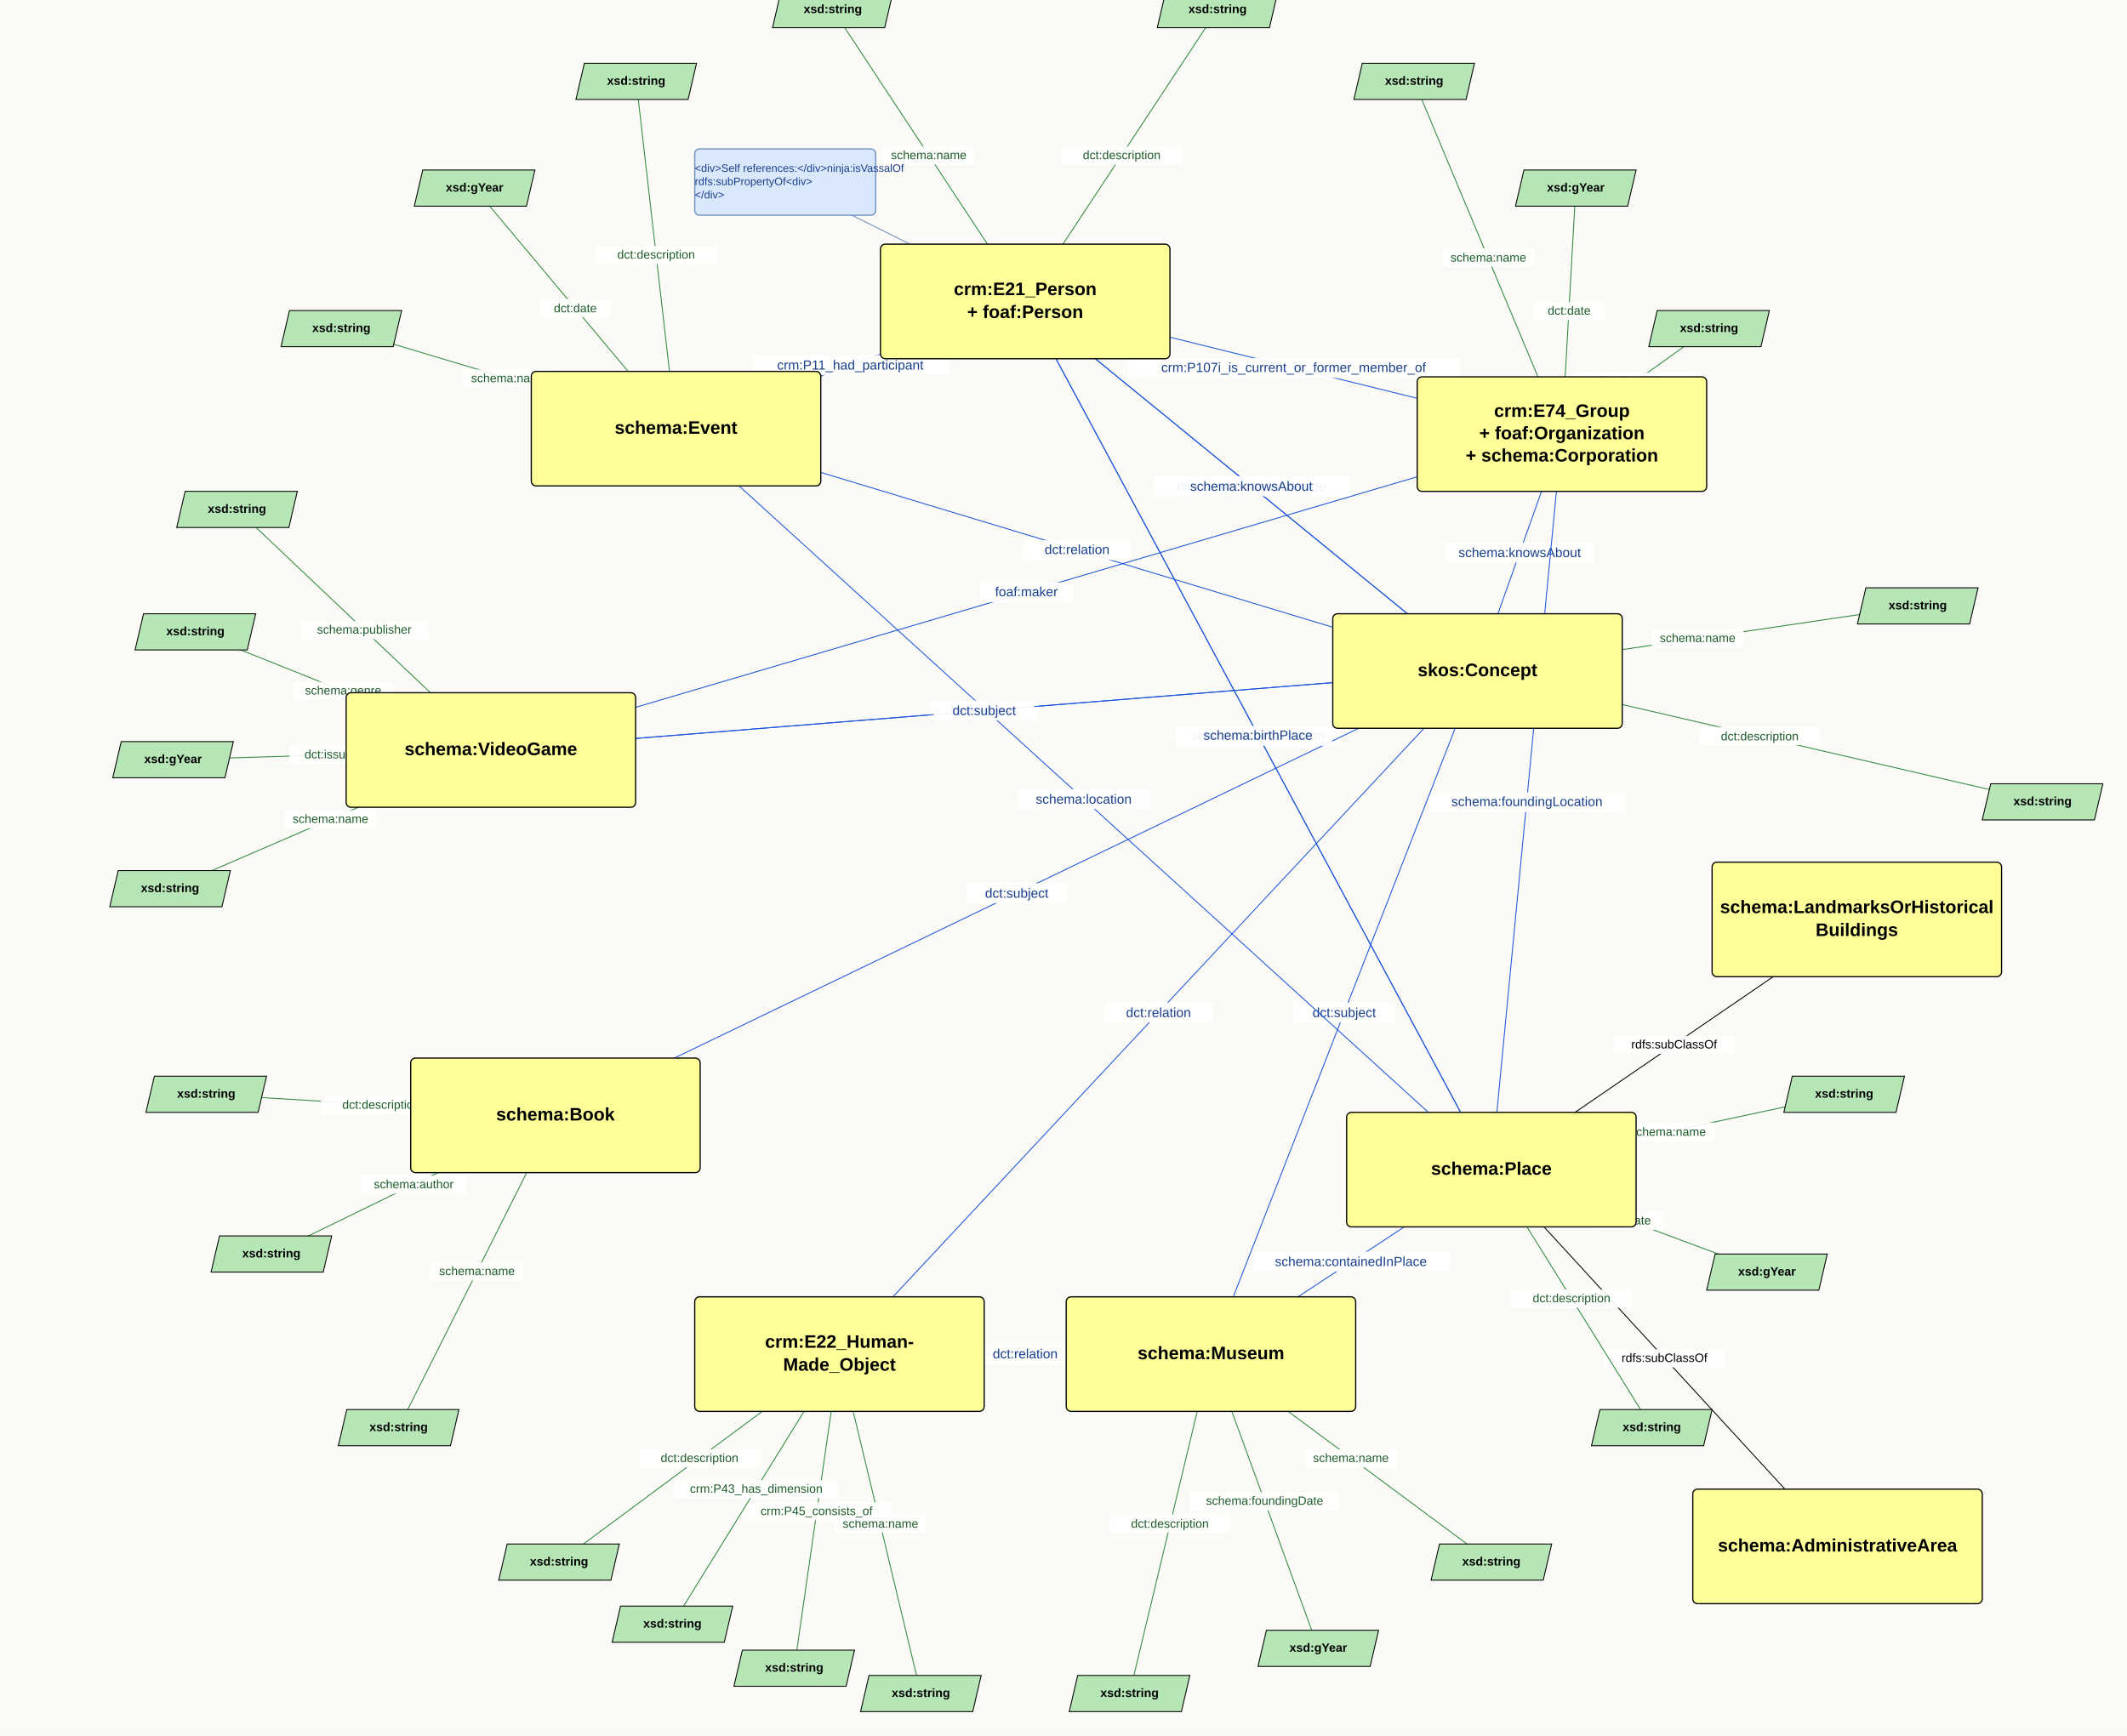
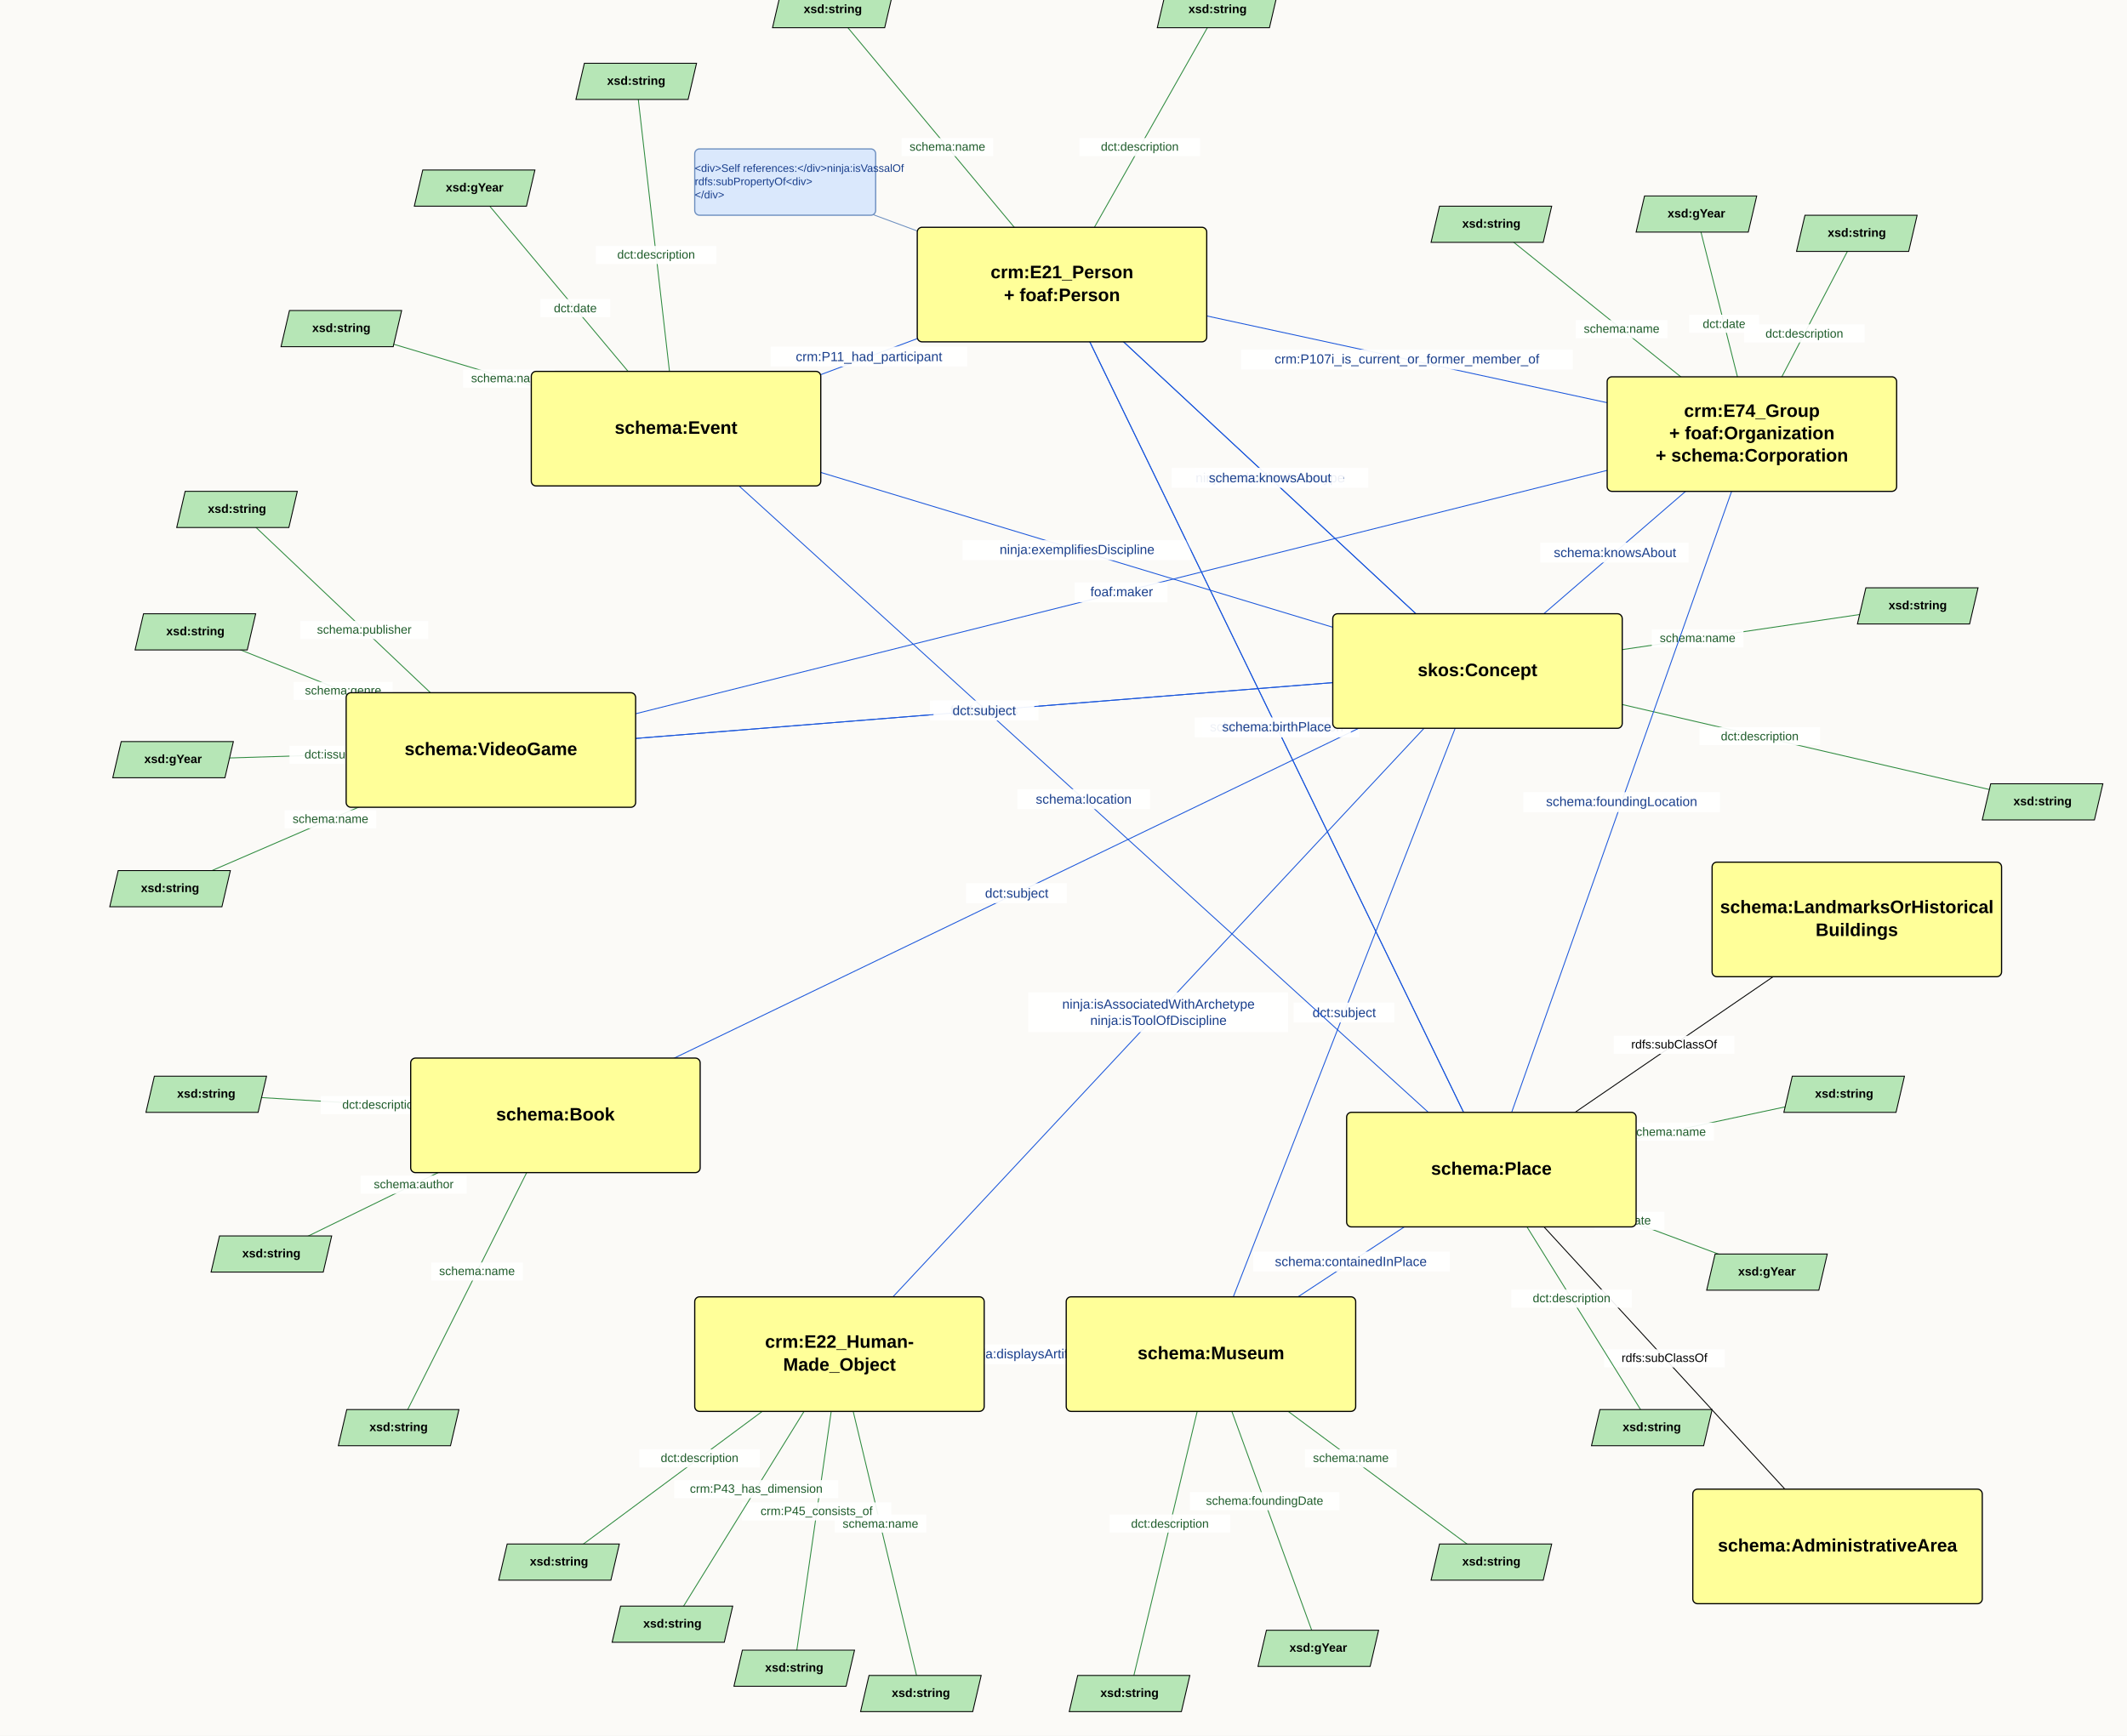
<svg xmlns="http://www.w3.org/2000/svg" viewBox="0 0 3527 2879" font-family="Segoe UI, Helvetica Neue, Arial, sans-serif" role="img" aria-label="Conceptual model: classes and properties in the Ninja RDF graph">
  <rect width="3527" height="2879" fill="#fbfaf7" />
  <defs>
    <marker id="arrow-block" viewBox="0 0 10 10" refX="9" refY="5" markerWidth="7" markerHeight="7" orient="auto-start-reverse">
      <path d="M0,0 L10,5 L0,10 z" fill="#444444" />
    </marker>
    <marker id="arrow-open" viewBox="0 0 10 10" refX="9" refY="5" markerWidth="7" markerHeight="7" orient="auto-start-reverse">
      <path d="M1,1 L9,5 L1,9" fill="none" stroke="#82b366" stroke-width="1.6" />
    </marker>
  </defs>
  <line x1="3047" y1="2565" x2="2473" y2="1940" stroke="#000000" stroke-width="1.5" marker-end="url(#arrow-block)" />
  <rect x="2660" y="2238" width="200" height="30" fill="#ffffff" fill-opacity="0.92" />
  <text x="2760" y="2259" text-anchor="middle" font-size="20" fill="#000000" font-family="Segoe UI, Helvetica Neue, Arial, sans-serif">rdfs:subClassOf</text>
  <line x1="3079" y1="1525" x2="2473" y2="1940" stroke="#000000" stroke-width="1.5" marker-end="url(#arrow-block)" />
  <rect x="2676" y="1718" width="200" height="30" fill="#ffffff" fill-opacity="0.92" />
  <text x="2776" y="1739" text-anchor="middle" font-size="20" fill="#000000" font-family="Segoe UI, Helvetica Neue, Arial, sans-serif">rdfs:subClassOf</text>
-   <line x1="1700" y1="500" x2="1381" y2="16" stroke="#2d8a3e" stroke-width="1.5" marker-end="url(#arrow-open)" />
-   <rect x="1464" y="243" width="152" height="30" fill="#ffffff" fill-opacity="0.92" />
-   <text x="1540" y="264" text-anchor="middle" font-size="20" fill="#1f5c2b" font-family="Segoe UI, Helvetica Neue, Arial, sans-serif">schema:name</text>
-   <line x1="1700" y1="500" x2="2019" y2="16" stroke="#2d8a3e" stroke-width="1.5" marker-end="url(#arrow-open)" />
-   <rect x="1760" y="243" width="200" height="30" fill="#ffffff" fill-opacity="0.92" />
-   <text x="1860" y="264" text-anchor="middle" font-size="20" fill="#1f5c2b" font-family="Segoe UI, Helvetica Neue, Arial, sans-serif">dct:description</text>
-   <line x1="2590" y1="720" x2="2345" y2="135" stroke="#2d8a3e" stroke-width="1.5" marker-end="url(#arrow-open)" />
-   <rect x="2392" y="412" width="152" height="30" fill="#ffffff" fill-opacity="0.92" />
-   <text x="2468" y="434" text-anchor="middle" font-size="20" fill="#1f5c2b" font-family="Segoe UI, Helvetica Neue, Arial, sans-serif">schema:name</text>
-   <line x1="2590" y1="720" x2="2613" y2="312" stroke="#2d8a3e" stroke-width="1.5" marker-end="url(#arrow-open)" />
-   <rect x="2544" y="501" width="116" height="30" fill="#ffffff" fill-opacity="0.92" />
-   <text x="2602" y="522" text-anchor="middle" font-size="20" fill="#1f5c2b" font-family="Segoe UI, Helvetica Neue, Arial, sans-serif">dct:date</text>
-   <line x1="2590" y1="720" x2="2834" y2="545" stroke="#2d8a3e" stroke-width="1.5" marker-end="url(#arrow-open)" />
-   <rect x="2612" y="618" width="200" height="30" fill="#ffffff" fill-opacity="0.92" />
-   <text x="2712" y="639" text-anchor="middle" font-size="20" fill="#1f5c2b" font-family="Segoe UI, Helvetica Neue, Arial, sans-serif">dct:description</text>
+   <line x1="1761" y1="472" x2="1381" y2="16" stroke="#2d8a3e" stroke-width="1.5" marker-end="url(#arrow-open)" />
+   <rect x="1495" y="229" width="152" height="30" fill="#ffffff" fill-opacity="0.92" />
+   <text x="1571" y="250" text-anchor="middle" font-size="20" fill="#1f5c2b" font-family="Segoe UI, Helvetica Neue, Arial, sans-serif">schema:name</text>
+   <line x1="1761" y1="472" x2="2019" y2="16" stroke="#2d8a3e" stroke-width="1.5" marker-end="url(#arrow-open)" />
+   <rect x="1790" y="229" width="200" height="30" fill="#ffffff" fill-opacity="0.92" />
+   <text x="1890" y="250" text-anchor="middle" font-size="20" fill="#1f5c2b" font-family="Segoe UI, Helvetica Neue, Arial, sans-serif">dct:description</text>
+   <line x1="2905" y1="720" x2="2473" y2="372" stroke="#2d8a3e" stroke-width="1.5" marker-end="url(#arrow-open)" />
+   <rect x="2613" y="531" width="152" height="30" fill="#ffffff" fill-opacity="0.92" />
+   <text x="2689" y="552" text-anchor="middle" font-size="20" fill="#1f5c2b" font-family="Segoe UI, Helvetica Neue, Arial, sans-serif">schema:name</text>
+   <line x1="2905" y1="720" x2="2813" y2="355" stroke="#2d8a3e" stroke-width="1.5" marker-end="url(#arrow-open)" />
+   <rect x="2801" y="522" width="116" height="30" fill="#ffffff" fill-opacity="0.92" />
+   <text x="2859" y="544" text-anchor="middle" font-size="20" fill="#1f5c2b" font-family="Segoe UI, Helvetica Neue, Arial, sans-serif">dct:date</text>
+   <line x1="2905" y1="720" x2="3079" y2="387" stroke="#2d8a3e" stroke-width="1.5" marker-end="url(#arrow-open)" />
+   <rect x="2892" y="538" width="200" height="30" fill="#ffffff" fill-opacity="0.92" />
+   <text x="2992" y="560" text-anchor="middle" font-size="20" fill="#1f5c2b" font-family="Segoe UI, Helvetica Neue, Arial, sans-serif">dct:description</text>
  <line x1="2450" y1="1113" x2="3180" y2="1005" stroke="#2d8a3e" stroke-width="1.5" marker-end="url(#arrow-open)" />
  <rect x="2739" y="1044" width="152" height="30" fill="#ffffff" fill-opacity="0.92" />
  <text x="2815" y="1065" text-anchor="middle" font-size="20" fill="#1f5c2b" font-family="Segoe UI, Helvetica Neue, Arial, sans-serif">schema:name</text>
  <line x1="2450" y1="1113" x2="3387" y2="1330" stroke="#2d8a3e" stroke-width="1.5" marker-end="url(#arrow-open)" />
  <rect x="2818" y="1206" width="200" height="30" fill="#ffffff" fill-opacity="0.92" />
  <text x="2918" y="1228" text-anchor="middle" font-size="20" fill="#1f5c2b" font-family="Segoe UI, Helvetica Neue, Arial, sans-serif">dct:description</text>
  <line x1="2473" y1="1940" x2="3058" y2="1815" stroke="#2d8a3e" stroke-width="1.5" marker-end="url(#arrow-open)" />
  <rect x="2690" y="1862" width="152" height="30" fill="#ffffff" fill-opacity="0.92" />
  <text x="2766" y="1884" text-anchor="middle" font-size="20" fill="#1f5c2b" font-family="Segoe UI, Helvetica Neue, Arial, sans-serif">schema:name</text>
  <line x1="2473" y1="1940" x2="2930" y2="2110" stroke="#2d8a3e" stroke-width="1.5" marker-end="url(#arrow-open)" />
  <rect x="2644" y="2010" width="116" height="30" fill="#ffffff" fill-opacity="0.92" />
  <text x="2702" y="2031" text-anchor="middle" font-size="20" fill="#1f5c2b" font-family="Segoe UI, Helvetica Neue, Arial, sans-serif">dct:date</text>
  <line x1="2473" y1="1940" x2="2739" y2="2368" stroke="#2d8a3e" stroke-width="1.5" marker-end="url(#arrow-open)" />
  <rect x="2506" y="2139" width="200" height="30" fill="#ffffff" fill-opacity="0.92" />
  <text x="2606" y="2160" text-anchor="middle" font-size="20" fill="#1f5c2b" font-family="Segoe UI, Helvetica Neue, Arial, sans-serif">dct:description</text>
  <line x1="2008" y1="2246" x2="2473" y2="2591" stroke="#2d8a3e" stroke-width="1.5" marker-end="url(#arrow-open)" />
  <rect x="2164" y="2404" width="152" height="30" fill="#ffffff" fill-opacity="0.92" />
  <text x="2240" y="2425" text-anchor="middle" font-size="20" fill="#1f5c2b" font-family="Segoe UI, Helvetica Neue, Arial, sans-serif">schema:name</text>
  <line x1="2008" y1="2246" x2="2186" y2="2734" stroke="#2d8a3e" stroke-width="1.5" marker-end="url(#arrow-open)" />
  <rect x="1973" y="2475" width="248" height="30" fill="#ffffff" fill-opacity="0.92" />
  <text x="2097" y="2496" text-anchor="middle" font-size="20" fill="#1f5c2b" font-family="Segoe UI, Helvetica Neue, Arial, sans-serif">schema:foundingDate</text>
  <line x1="2008" y1="2246" x2="1873" y2="2809" stroke="#2d8a3e" stroke-width="1.5" marker-end="url(#arrow-open)" />
  <rect x="1840" y="2512" width="200" height="30" fill="#ffffff" fill-opacity="0.92" />
  <text x="1940" y="2534" text-anchor="middle" font-size="20" fill="#1f5c2b" font-family="Segoe UI, Helvetica Neue, Arial, sans-serif">dct:description</text>
  <line x1="1392" y1="2246" x2="1527" y2="2809" stroke="#2d8a3e" stroke-width="1.5" marker-end="url(#arrow-open)" />
  <rect x="1384" y="2512" width="152" height="30" fill="#ffffff" fill-opacity="0.92" />
  <text x="1460" y="2534" text-anchor="middle" font-size="20" fill="#1f5c2b" font-family="Segoe UI, Helvetica Neue, Arial, sans-serif">schema:name</text>
  <line x1="1392" y1="2246" x2="1317" y2="2767" stroke="#2d8a3e" stroke-width="1.5" marker-end="url(#arrow-open)" />
  <rect x="1230" y="2492" width="248" height="30" fill="#ffffff" fill-opacity="0.92" />
  <text x="1354" y="2513" text-anchor="middle" font-size="20" fill="#1f5c2b" font-family="Segoe UI, Helvetica Neue, Arial, sans-serif">crm:P45_consists_of</text>
  <line x1="1392" y1="2246" x2="1115" y2="2694" stroke="#2d8a3e" stroke-width="1.5" marker-end="url(#arrow-open)" />
  <rect x="1118" y="2455" width="272" height="30" fill="#ffffff" fill-opacity="0.92" />
  <text x="1254" y="2476" text-anchor="middle" font-size="20" fill="#1f5c2b" font-family="Segoe UI, Helvetica Neue, Arial, sans-serif">crm:P43_has_dimension</text>
  <line x1="1392" y1="2246" x2="927" y2="2591" stroke="#2d8a3e" stroke-width="1.5" marker-end="url(#arrow-open)" />
  <rect x="1060" y="2404" width="200" height="30" fill="#ffffff" fill-opacity="0.92" />
  <text x="1160" y="2425" text-anchor="middle" font-size="20" fill="#1f5c2b" font-family="Segoe UI, Helvetica Neue, Arial, sans-serif">dct:description</text>
  <line x1="921" y1="1850" x2="661" y2="2368" stroke="#2d8a3e" stroke-width="1.5" marker-end="url(#arrow-open)" />
  <rect x="715" y="2094" width="152" height="30" fill="#ffffff" fill-opacity="0.92" />
  <text x="791" y="2115" text-anchor="middle" font-size="20" fill="#1f5c2b" font-family="Segoe UI, Helvetica Neue, Arial, sans-serif">schema:name</text>
  <line x1="921" y1="1850" x2="450" y2="2080" stroke="#2d8a3e" stroke-width="1.5" marker-end="url(#arrow-open)" />
  <rect x="598" y="1950" width="176" height="30" fill="#ffffff" fill-opacity="0.92" />
  <text x="686" y="1971" text-anchor="middle" font-size="20" fill="#1f5c2b" font-family="Segoe UI, Helvetica Neue, Arial, sans-serif">schema:author</text>
  <line x1="921" y1="1850" x2="342" y2="1815" stroke="#2d8a3e" stroke-width="1.5" marker-end="url(#arrow-open)" />
  <rect x="532" y="1818" width="200" height="30" fill="#ffffff" fill-opacity="0.92" />
  <text x="632" y="1839" text-anchor="middle" font-size="20" fill="#1f5c2b" font-family="Segoe UI, Helvetica Neue, Arial, sans-serif">dct:description</text>
  <line x1="814" y1="1244" x2="282" y2="1474" stroke="#2d8a3e" stroke-width="1.5" marker-end="url(#arrow-open)" />
  <rect x="472" y="1344" width="152" height="30" fill="#ffffff" fill-opacity="0.92" />
  <text x="548" y="1365" text-anchor="middle" font-size="20" fill="#1f5c2b" font-family="Segoe UI, Helvetica Neue, Arial, sans-serif">schema:name</text>
  <line x1="814" y1="1244" x2="287" y2="1260" stroke="#2d8a3e" stroke-width="1.5" marker-end="url(#arrow-open)" />
  <rect x="480" y="1237" width="140" height="30" fill="#ffffff" fill-opacity="0.92" />
  <text x="550" y="1258" text-anchor="middle" font-size="20" fill="#1f5c2b" font-family="Segoe UI, Helvetica Neue, Arial, sans-serif">dct:issued</text>
  <line x1="814" y1="1244" x2="324" y2="1048" stroke="#2d8a3e" stroke-width="1.5" marker-end="url(#arrow-open)" />
  <rect x="487" y="1131" width="164" height="30" fill="#ffffff" fill-opacity="0.92" />
  <text x="569" y="1152" text-anchor="middle" font-size="20" fill="#1f5c2b" font-family="Segoe UI, Helvetica Neue, Arial, sans-serif">schema:genre</text>
  <line x1="814" y1="1244" x2="393" y2="845" stroke="#2d8a3e" stroke-width="1.5" marker-end="url(#arrow-open)" />
  <rect x="498" y="1030" width="212" height="30" fill="#ffffff" fill-opacity="0.92" />
  <text x="604" y="1051" text-anchor="middle" font-size="20" fill="#1f5c2b" font-family="Segoe UI, Helvetica Neue, Arial, sans-serif">schema:publisher</text>
  <line x1="1121" y1="711" x2="566" y2="545" stroke="#2d8a3e" stroke-width="1.5" marker-end="url(#arrow-open)" />
  <rect x="768" y="613" width="152" height="30" fill="#ffffff" fill-opacity="0.92" />
  <text x="844" y="634" text-anchor="middle" font-size="20" fill="#1f5c2b" font-family="Segoe UI, Helvetica Neue, Arial, sans-serif">schema:name</text>
  <line x1="1121" y1="711" x2="787" y2="312" stroke="#2d8a3e" stroke-width="1.5" marker-end="url(#arrow-open)" />
  <rect x="896" y="496" width="116" height="30" fill="#ffffff" fill-opacity="0.92" />
  <text x="954" y="518" text-anchor="middle" font-size="20" fill="#1f5c2b" font-family="Segoe UI, Helvetica Neue, Arial, sans-serif">dct:date</text>
  <line x1="1121" y1="711" x2="1055" y2="135" stroke="#2d8a3e" stroke-width="1.5" marker-end="url(#arrow-open)" />
  <rect x="988" y="408" width="200" height="30" fill="#ffffff" fill-opacity="0.92" />
  <text x="1088" y="429" text-anchor="middle" font-size="20" fill="#1f5c2b" font-family="Segoe UI, Helvetica Neue, Arial, sans-serif">dct:description</text>
-   <line x1="1700" y1="500" x2="2590" y2="720" stroke="#1a56db" stroke-width="1.5" marker-end="url(#arrow-block)" />
-   <rect x="1870" y="594" width="550" height="33" fill="#ffffff" fill-opacity="0.92" />
-   <text x="2145" y="617" text-anchor="middle" font-size="22" fill="#1a3f8c" font-family="Segoe UI, Helvetica Neue, Arial, sans-serif">crm:P107i_is_current_or_former_member_of</text>
-   <line x1="1700" y1="500" x2="2450" y2="1113" stroke="#1a56db" stroke-width="1.5" marker-end="url(#arrow-block)" />
-   <rect x="1912" y="790" width="326" height="33" fill="#ffffff" fill-opacity="0.92" />
-   <text x="2075" y="814" text-anchor="middle" font-size="22" fill="#1a3f8c" font-family="Segoe UI, Helvetica Neue, Arial, sans-serif">ninja:embodiesArchetype</text>
-   <line x1="1700" y1="500" x2="2473" y2="1940" stroke="#1a56db" stroke-width="1.5" marker-end="url(#arrow-block)" />
-   <rect x="1950" y="1204" width="273" height="33" fill="#ffffff" fill-opacity="0.92" />
-   <text x="2086" y="1227" text-anchor="middle" font-size="22" fill="#1a3f8c" font-family="Segoe UI, Helvetica Neue, Arial, sans-serif">schema:homeLocation</text>
-   <line x1="1700" y1="500" x2="2450" y2="1113" stroke="#1a56db" stroke-width="1.5" marker-end="url(#arrow-block)" />
-   <rect x="1952" y="790" width="246" height="33" fill="#ffffff" fill-opacity="0.92" />
-   <text x="2075" y="814" text-anchor="middle" font-size="22" fill="#1a3f8c" font-family="Segoe UI, Helvetica Neue, Arial, sans-serif">schema:knowsAbout</text>
-   <line x1="2590" y1="720" x2="2450" y2="1113" stroke="#1a56db" stroke-width="1.5" marker-end="url(#arrow-block)" />
-   <rect x="2397" y="900" width="246" height="33" fill="#ffffff" fill-opacity="0.92" />
-   <text x="2520" y="924" text-anchor="middle" font-size="22" fill="#1a3f8c" font-family="Segoe UI, Helvetica Neue, Arial, sans-serif">schema:knowsAbout</text>
-   <line x1="2590" y1="720" x2="2473" y2="1940" stroke="#1a56db" stroke-width="1.5" marker-end="url(#arrow-block)" />
-   <rect x="2369" y="1314" width="326" height="33" fill="#ffffff" fill-opacity="0.92" />
-   <text x="2532" y="1337" text-anchor="middle" font-size="22" fill="#1a3f8c" font-family="Segoe UI, Helvetica Neue, Arial, sans-serif">schema:foundingLocation</text>
+   <line x1="1761" y1="472" x2="2905" y2="720" stroke="#1a56db" stroke-width="1.5" marker-end="url(#arrow-block)" />
+   <rect x="2058" y="580" width="550" height="33" fill="#ffffff" fill-opacity="0.92" />
+   <text x="2333" y="603" text-anchor="middle" font-size="22" fill="#1a3f8c" font-family="Segoe UI, Helvetica Neue, Arial, sans-serif">crm:P107i_is_current_or_former_member_of</text>
+   <line x1="1761" y1="472" x2="2450" y2="1113" stroke="#1a56db" stroke-width="1.5" marker-end="url(#arrow-block)" />
+   <rect x="1943" y="776" width="326" height="33" fill="#ffffff" fill-opacity="0.92" />
+   <text x="2106" y="800" text-anchor="middle" font-size="22" fill="#1a3f8c" font-family="Segoe UI, Helvetica Neue, Arial, sans-serif">ninja:embodiesArchetype</text>
+   <line x1="1761" y1="472" x2="2473" y2="1940" stroke="#1a56db" stroke-width="1.5" marker-end="url(#arrow-block)" />
+   <rect x="1981" y="1190" width="273" height="33" fill="#ffffff" fill-opacity="0.92" />
+   <text x="2117" y="1213" text-anchor="middle" font-size="22" fill="#1a3f8c" font-family="Segoe UI, Helvetica Neue, Arial, sans-serif">schema:homeLocation</text>
+   <line x1="1761" y1="472" x2="2450" y2="1113" stroke="#1a56db" stroke-width="1.5" marker-end="url(#arrow-block)" />
+   <rect x="1982" y="776" width="246" height="33" fill="#ffffff" fill-opacity="0.92" />
+   <text x="2106" y="800" text-anchor="middle" font-size="22" fill="#1a3f8c" font-family="Segoe UI, Helvetica Neue, Arial, sans-serif">schema:knowsAbout</text>
+   <line x1="2905" y1="720" x2="2450" y2="1113" stroke="#1a56db" stroke-width="1.5" marker-end="url(#arrow-block)" />
+   <rect x="2554" y="900" width="246" height="33" fill="#ffffff" fill-opacity="0.92" />
+   <text x="2678" y="924" text-anchor="middle" font-size="22" fill="#1a3f8c" font-family="Segoe UI, Helvetica Neue, Arial, sans-serif">schema:knowsAbout</text>
+   <line x1="2905" y1="720" x2="2473" y2="1940" stroke="#1a56db" stroke-width="1.5" marker-end="url(#arrow-block)" />
+   <rect x="2526" y="1314" width="326" height="33" fill="#ffffff" fill-opacity="0.92" />
+   <text x="2689" y="1337" text-anchor="middle" font-size="22" fill="#1a3f8c" font-family="Segoe UI, Helvetica Neue, Arial, sans-serif">schema:foundingLocation</text>
  <line x1="921" y1="1850" x2="2450" y2="1113" stroke="#1a56db" stroke-width="1.5" marker-end="url(#arrow-block)" />
  <rect x="1602" y="1465" width="167" height="33" fill="#ffffff" fill-opacity="0.92" />
  <text x="1686" y="1489" text-anchor="middle" font-size="22" fill="#1a3f8c" font-family="Segoe UI, Helvetica Neue, Arial, sans-serif">dct:subject</text>
  <line x1="2008" y1="2246" x2="2473" y2="1940" stroke="#1a56db" stroke-width="1.5" marker-end="url(#arrow-block)" />
  <rect x="2078" y="2076" width="326" height="33" fill="#ffffff" fill-opacity="0.92" />
  <text x="2240" y="2100" text-anchor="middle" font-size="22" fill="#1a3f8c" font-family="Segoe UI, Helvetica Neue, Arial, sans-serif">schema:containedInPlace</text>
  <line x1="2008" y1="2246" x2="2450" y2="1113" stroke="#1a56db" stroke-width="1.5" marker-end="url(#arrow-block)" />
  <rect x="2145" y="1663" width="167" height="33" fill="#ffffff" fill-opacity="0.92" />
  <text x="2229" y="1687" text-anchor="middle" font-size="22" fill="#1a3f8c" font-family="Segoe UI, Helvetica Neue, Arial, sans-serif">dct:subject</text>
  <line x1="2008" y1="2246" x2="1392" y2="2246" stroke="#1a56db" stroke-width="1.5" marker-end="url(#arrow-block)" />
-   <rect x="1610" y="2230" width="180" height="33" fill="#ffffff" fill-opacity="0.92" />
-   <text x="1700" y="2253" text-anchor="middle" font-size="22" fill="#1a3f8c" font-family="Segoe UI, Helvetica Neue, Arial, sans-serif">dct:relation</text>
+   <rect x="1544" y="2230" width="312" height="33" fill="#ffffff" fill-opacity="0.92" />
+   <text x="1700" y="2253" text-anchor="middle" font-size="22" fill="#1a3f8c" font-family="Segoe UI, Helvetica Neue, Arial, sans-serif">ninja:displaysArtifact</text>
  <line x1="1392" y1="2246" x2="2450" y2="1113" stroke="#1a56db" stroke-width="1.5" marker-end="url(#arrow-block)" />
-   <rect x="1831" y="1663" width="180" height="33" fill="#ffffff" fill-opacity="0.92" />
-   <text x="1921" y="1687" text-anchor="middle" font-size="22" fill="#1a3f8c" font-family="Segoe UI, Helvetica Neue, Arial, sans-serif">dct:relation</text>
+   <rect x="1705" y="1646" width="431" height="66" fill="#ffffff" fill-opacity="0.92" />
+   <text x="1921" y="1673" text-anchor="middle" font-size="22" fill="#1a3f8c" font-family="Segoe UI, Helvetica Neue, Arial, sans-serif">ninja:isAssociatedWithArchetype</text>
+   <text x="1921" y="1700" text-anchor="middle" font-size="22" fill="#1a3f8c" font-family="Segoe UI, Helvetica Neue, Arial, sans-serif">ninja:isToolOfDiscipline</text>
  <line x1="814" y1="1244" x2="2450" y2="1113" stroke="#1a56db" stroke-width="1.5" marker-end="url(#arrow-block)" />
  <rect x="1542" y="1162" width="180" height="33" fill="#ffffff" fill-opacity="0.92" />
  <text x="1632" y="1186" text-anchor="middle" font-size="22" fill="#1a3f8c" font-family="Segoe UI, Helvetica Neue, Arial, sans-serif">foaf:depicts</text>
-   <line x1="1121" y1="711" x2="1700" y2="500" stroke="#1a56db" stroke-width="1.5" marker-end="url(#arrow-block)" />
-   <rect x="1248" y="589" width="326" height="33" fill="#ffffff" fill-opacity="0.92" />
-   <text x="1410" y="613" text-anchor="middle" font-size="22" fill="#1a3f8c" font-family="Segoe UI, Helvetica Neue, Arial, sans-serif">crm:P11_had_participant</text>
+   <line x1="1121" y1="711" x2="1761" y2="472" stroke="#1a56db" stroke-width="1.5" marker-end="url(#arrow-block)" />
+   <rect x="1278" y="575" width="326" height="33" fill="#ffffff" fill-opacity="0.92" />
+   <text x="1441" y="599" text-anchor="middle" font-size="22" fill="#1a3f8c" font-family="Segoe UI, Helvetica Neue, Arial, sans-serif">crm:P11_had_participant</text>
  <line x1="1121" y1="711" x2="2450" y2="1113" stroke="#1a56db" stroke-width="1.5" marker-end="url(#arrow-block)" />
-   <rect x="1695" y="896" width="180" height="33" fill="#ffffff" fill-opacity="0.92" />
-   <text x="1786" y="919" text-anchor="middle" font-size="22" fill="#1a3f8c" font-family="Segoe UI, Helvetica Neue, Arial, sans-serif">dct:relation</text>
+   <rect x="1596" y="896" width="378" height="33" fill="#ffffff" fill-opacity="0.92" />
+   <text x="1786" y="919" text-anchor="middle" font-size="22" fill="#1a3f8c" font-family="Segoe UI, Helvetica Neue, Arial, sans-serif">ninja:exemplifiesDiscipline</text>
  <line x1="1121" y1="711" x2="2473" y2="1940" stroke="#1a56db" stroke-width="1.5" marker-end="url(#arrow-block)" />
  <rect x="1687" y="1309" width="220" height="33" fill="#ffffff" fill-opacity="0.92" />
  <text x="1797" y="1333" text-anchor="middle" font-size="22" fill="#1a3f8c" font-family="Segoe UI, Helvetica Neue, Arial, sans-serif">schema:location</text>
-   <line x1="1700" y1="500" x2="2473" y2="1940" stroke="#1a56db" stroke-width="1.5" marker-end="url(#arrow-block)" />
-   <rect x="1963" y="1204" width="246" height="33" fill="#ffffff" fill-opacity="0.92" />
-   <text x="2086" y="1227" text-anchor="middle" font-size="22" fill="#1a3f8c" font-family="Segoe UI, Helvetica Neue, Arial, sans-serif">schema:birthPlace</text>
+   <line x1="1761" y1="472" x2="2473" y2="1940" stroke="#1a56db" stroke-width="1.5" marker-end="url(#arrow-block)" />
+   <rect x="1994" y="1190" width="246" height="33" fill="#ffffff" fill-opacity="0.92" />
+   <text x="2117" y="1213" text-anchor="middle" font-size="22" fill="#1a3f8c" font-family="Segoe UI, Helvetica Neue, Arial, sans-serif">schema:birthPlace</text>
  <line x1="2473" y1="1940" x2="2473" y2="1940" stroke="#1a56db" stroke-width="1.5" marker-end="url(#arrow-block)" />
  <rect x="2356" y="1924" width="233" height="33" fill="#ffffff" fill-opacity="0.92" />
  <text x="2473" y="1947" text-anchor="middle" font-size="22" fill="#1a3f8c" font-family="Segoe UI, Helvetica Neue, Arial, sans-serif">dct:isReplacedBy</text>
  <line x1="2473" y1="1940" x2="2473" y2="1940" stroke="#1a56db" stroke-width="1.5" marker-end="url(#arrow-block)" />
  <rect x="2310" y="1924" width="326" height="33" fill="#ffffff" fill-opacity="0.92" />
  <text x="2473" y="1947" text-anchor="middle" font-size="22" fill="#1a3f8c" font-family="Segoe UI, Helvetica Neue, Arial, sans-serif">schema:containedInPlace</text>
-   <line x1="814" y1="1244" x2="2590" y2="720" stroke="#1a56db" stroke-width="1.5" marker-end="url(#arrow-block)" />
-   <rect x="1625" y="966" width="154" height="33" fill="#ffffff" fill-opacity="0.92" />
-   <text x="1702" y="989" text-anchor="middle" font-size="22" fill="#1a3f8c" font-family="Segoe UI, Helvetica Neue, Arial, sans-serif">foaf:maker</text>
+   <line x1="814" y1="1244" x2="2905" y2="720" stroke="#1a56db" stroke-width="1.5" marker-end="url(#arrow-block)" />
+   <rect x="1782" y="966" width="154" height="33" fill="#ffffff" fill-opacity="0.92" />
+   <text x="1860" y="989" text-anchor="middle" font-size="22" fill="#1a3f8c" font-family="Segoe UI, Helvetica Neue, Arial, sans-serif">foaf:maker</text>
  <line x1="814" y1="1244" x2="2450" y2="1113" stroke="#1a56db" stroke-width="1.5" marker-end="url(#arrow-block)" />
  <rect x="1548" y="1162" width="167" height="33" fill="#ffffff" fill-opacity="0.92" />
  <text x="1632" y="1186" text-anchor="middle" font-size="22" fill="#1a3f8c" font-family="Segoe UI, Helvetica Neue, Arial, sans-serif">dct:subject</text>
  <line x1="2450" y1="1113" x2="2450" y2="1113" stroke="#1a56db" stroke-width="1.5" marker-end="url(#arrow-block)" />
  <rect x="2360" y="1096" width="180" height="33" fill="#ffffff" fill-opacity="0.92" />
  <text x="2450" y="1120" text-anchor="middle" font-size="22" fill="#1a3f8c" font-family="Segoe UI, Helvetica Neue, Arial, sans-serif">skos:related</text>
-   <line x1="1700" y1="500" x2="1700" y2="500" stroke="#1a56db" stroke-width="1.5" marker-end="url(#arrow-block)" />
-   <rect x="1583" y="484" width="233" height="33" fill="#ffffff" fill-opacity="0.92" />
-   <text x="1700" y="507" text-anchor="middle" font-size="22" fill="#1a3f8c" font-family="Segoe UI, Helvetica Neue, Arial, sans-serif">ninja:isVassalOf</text>
-   <line x1="1700" y1="500" x2="1700" y2="500" stroke="#1a56db" stroke-width="1.5" marker-end="url(#arrow-block)" />
-   <rect x="1583" y="484" width="233" height="33" fill="#ffffff" fill-opacity="0.92" />
-   <text x="1700" y="507" text-anchor="middle" font-size="22" fill="#1a3f8c" font-family="Segoe UI, Helvetica Neue, Arial, sans-serif">dct:isReplacedBy</text>
-   <line x1="1302" y1="302" x2="1700" y2="500" stroke="#6c8ebf" stroke-width="1.5" marker-end="url(#arrow-block)" />
-   <rect x="1460" y="405" width="480" height="190" rx="8" fill="#ffff99" stroke="#000000" stroke-width="2" />
-   <text x="1700" y="481" text-anchor="middle" dominant-baseline="middle" font-size="30" font-weight="700" fill="#000000" font-family="Segoe UI, Helvetica Neue, Arial, sans-serif">crm:E21_Person</text>
-   <text x="1700" y="519" text-anchor="middle" dominant-baseline="middle" font-size="30" font-weight="700" fill="#000000" font-family="Segoe UI, Helvetica Neue, Arial, sans-serif">+ foaf:Person</text>
-   <rect x="2350" y="625" width="480" height="190" rx="8" fill="#ffff99" stroke="#000000" stroke-width="2" />
-   <text x="2590" y="683" text-anchor="middle" dominant-baseline="middle" font-size="30" font-weight="700" fill="#000000" font-family="Segoe UI, Helvetica Neue, Arial, sans-serif">crm:E74_Group</text>
-   <text x="2590" y="720" text-anchor="middle" dominant-baseline="middle" font-size="30" font-weight="700" fill="#000000" font-family="Segoe UI, Helvetica Neue, Arial, sans-serif">+ foaf:Organization</text>
-   <text x="2590" y="757" text-anchor="middle" dominant-baseline="middle" font-size="30" font-weight="700" fill="#000000" font-family="Segoe UI, Helvetica Neue, Arial, sans-serif">+ schema:Corporation</text>
+   <line x1="1761" y1="472" x2="1761" y2="472" stroke="#1a56db" stroke-width="1.5" marker-end="url(#arrow-block)" />
+   <rect x="1644" y="456" width="233" height="33" fill="#ffffff" fill-opacity="0.92" />
+   <text x="1761" y="479" text-anchor="middle" font-size="22" fill="#1a3f8c" font-family="Segoe UI, Helvetica Neue, Arial, sans-serif">ninja:isVassalOf</text>
+   <line x1="1761" y1="472" x2="1761" y2="472" stroke="#1a56db" stroke-width="1.5" marker-end="url(#arrow-block)" />
+   <rect x="1644" y="456" width="233" height="33" fill="#ffffff" fill-opacity="0.92" />
+   <text x="1761" y="479" text-anchor="middle" font-size="22" fill="#1a3f8c" font-family="Segoe UI, Helvetica Neue, Arial, sans-serif">dct:isReplacedBy</text>
+   <line x1="1302" y1="302" x2="1761" y2="472" stroke="#6c8ebf" stroke-width="1.5" marker-end="url(#arrow-block)" />
+   <rect x="1521" y="377" width="480" height="190" rx="8" fill="#ffff99" stroke="#000000" stroke-width="2" />
+   <text x="1761" y="453" text-anchor="middle" dominant-baseline="middle" font-size="30" font-weight="700" fill="#000000" font-family="Segoe UI, Helvetica Neue, Arial, sans-serif">crm:E21_Person</text>
+   <text x="1761" y="491" text-anchor="middle" dominant-baseline="middle" font-size="30" font-weight="700" fill="#000000" font-family="Segoe UI, Helvetica Neue, Arial, sans-serif">+ foaf:Person</text>
+   <rect x="2665" y="625" width="480" height="190" rx="8" fill="#ffff99" stroke="#000000" stroke-width="2" />
+   <text x="2905" y="683" text-anchor="middle" dominant-baseline="middle" font-size="30" font-weight="700" fill="#000000" font-family="Segoe UI, Helvetica Neue, Arial, sans-serif">crm:E74_Group</text>
+   <text x="2905" y="720" text-anchor="middle" dominant-baseline="middle" font-size="30" font-weight="700" fill="#000000" font-family="Segoe UI, Helvetica Neue, Arial, sans-serif">+ foaf:Organization</text>
+   <text x="2905" y="757" text-anchor="middle" dominant-baseline="middle" font-size="30" font-weight="700" fill="#000000" font-family="Segoe UI, Helvetica Neue, Arial, sans-serif">+ schema:Corporation</text>
  <rect x="2210" y="1018" width="480" height="190" rx="8" fill="#ffff99" stroke="#000000" stroke-width="2" />
  <text x="2450" y="1113" text-anchor="middle" dominant-baseline="middle" font-size="30" font-weight="700" fill="#000000" font-family="Segoe UI, Helvetica Neue, Arial, sans-serif">skos:Concept</text>
  <rect x="2233" y="1845" width="480" height="190" rx="8" fill="#ffff99" stroke="#000000" stroke-width="2" />
  <text x="2473" y="1940" text-anchor="middle" dominant-baseline="middle" font-size="30" font-weight="700" fill="#000000" font-family="Segoe UI, Helvetica Neue, Arial, sans-serif">schema:Place</text>
  <rect x="2807" y="2470" width="480" height="190" rx="8" fill="#ffff99" stroke="#000000" stroke-width="2" />
  <text x="3047" y="2565" text-anchor="middle" dominant-baseline="middle" font-size="30" font-weight="700" fill="#000000" font-family="Segoe UI, Helvetica Neue, Arial, sans-serif">schema:AdministrativeArea</text>
  <rect x="2839" y="1430" width="480" height="190" rx="8" fill="#ffff99" stroke="#000000" stroke-width="2" />
  <text x="3079" y="1506" text-anchor="middle" dominant-baseline="middle" font-size="30" font-weight="700" fill="#000000" font-family="Segoe UI, Helvetica Neue, Arial, sans-serif">schema:LandmarksOrHistorical</text>
  <text x="3079" y="1544" text-anchor="middle" dominant-baseline="middle" font-size="30" font-weight="700" fill="#000000" font-family="Segoe UI, Helvetica Neue, Arial, sans-serif">Buildings</text>
  <rect x="1768" y="2151" width="480" height="190" rx="8" fill="#ffff99" stroke="#000000" stroke-width="2" />
  <text x="2008" y="2246" text-anchor="middle" dominant-baseline="middle" font-size="30" font-weight="700" fill="#000000" font-family="Segoe UI, Helvetica Neue, Arial, sans-serif">schema:Museum</text>
  <rect x="1152" y="2151" width="480" height="190" rx="8" fill="#ffff99" stroke="#000000" stroke-width="2" />
  <text x="1392" y="2227" text-anchor="middle" dominant-baseline="middle" font-size="30" font-weight="700" fill="#000000" font-family="Segoe UI, Helvetica Neue, Arial, sans-serif">crm:E22_Human-</text>
  <text x="1392" y="2265" text-anchor="middle" dominant-baseline="middle" font-size="30" font-weight="700" fill="#000000" font-family="Segoe UI, Helvetica Neue, Arial, sans-serif">Made_Object</text>
  <rect x="681" y="1755" width="480" height="190" rx="8" fill="#ffff99" stroke="#000000" stroke-width="2" />
  <text x="921" y="1850" text-anchor="middle" dominant-baseline="middle" font-size="30" font-weight="700" fill="#000000" font-family="Segoe UI, Helvetica Neue, Arial, sans-serif">schema:Book</text>
  <rect x="574" y="1149" width="480" height="190" rx="8" fill="#ffff99" stroke="#000000" stroke-width="2" />
  <text x="814" y="1244" text-anchor="middle" dominant-baseline="middle" font-size="30" font-weight="700" fill="#000000" font-family="Segoe UI, Helvetica Neue, Arial, sans-serif">schema:VideoGame</text>
  <rect x="881" y="616" width="480" height="190" rx="8" fill="#ffff99" stroke="#000000" stroke-width="2" />
  <text x="1121" y="711" text-anchor="middle" dominant-baseline="middle" font-size="30" font-weight="700" fill="#000000" font-family="Segoe UI, Helvetica Neue, Arial, sans-serif">schema:Event</text>
  <polygon points="1295,-14 1481,-14 1467,46 1281,46" fill="#b6e6b6" stroke="#000000" stroke-width="1.5" />
  <text x="1381" y="16" text-anchor="middle" dominant-baseline="middle" font-size="20" font-weight="700" fill="#000000" font-family="Segoe UI, Helvetica Neue, Arial, sans-serif">xsd:string</text>
  <polygon points="1933,-14 2119,-14 2105,46 1919,46" fill="#b6e6b6" stroke="#000000" stroke-width="1.5" />
  <text x="2019" y="16" text-anchor="middle" dominant-baseline="middle" font-size="20" font-weight="700" fill="#000000" font-family="Segoe UI, Helvetica Neue, Arial, sans-serif">xsd:string</text>
-   <polygon points="2259,105 2445,105 2431,165 2245,165" fill="#b6e6b6" stroke="#000000" stroke-width="1.5" />
-   <text x="2345" y="135" text-anchor="middle" dominant-baseline="middle" font-size="20" font-weight="700" fill="#000000" font-family="Segoe UI, Helvetica Neue, Arial, sans-serif">xsd:string</text>
-   <polygon points="2527,282 2713,282 2699,342 2513,342" fill="#b6e6b6" stroke="#000000" stroke-width="1.5" />
-   <text x="2613" y="312" text-anchor="middle" dominant-baseline="middle" font-size="20" font-weight="700" fill="#000000" font-family="Segoe UI, Helvetica Neue, Arial, sans-serif">xsd:gYear</text>
-   <polygon points="2748,515 2934,515 2920,575 2734,575" fill="#b6e6b6" stroke="#000000" stroke-width="1.5" />
-   <text x="2834" y="545" text-anchor="middle" dominant-baseline="middle" font-size="20" font-weight="700" fill="#000000" font-family="Segoe UI, Helvetica Neue, Arial, sans-serif">xsd:string</text>
+   <polygon points="2387,342 2573,342 2559,402 2373,402" fill="#b6e6b6" stroke="#000000" stroke-width="1.5" />
+   <text x="2473" y="372" text-anchor="middle" dominant-baseline="middle" font-size="20" font-weight="700" fill="#000000" font-family="Segoe UI, Helvetica Neue, Arial, sans-serif">xsd:string</text>
+   <polygon points="2727,325 2913,325 2899,385 2713,385" fill="#b6e6b6" stroke="#000000" stroke-width="1.5" />
+   <text x="2813" y="355" text-anchor="middle" dominant-baseline="middle" font-size="20" font-weight="700" fill="#000000" font-family="Segoe UI, Helvetica Neue, Arial, sans-serif">xsd:gYear</text>
+   <polygon points="2993,357 3179,357 3165,417 2979,417" fill="#b6e6b6" stroke="#000000" stroke-width="1.5" />
+   <text x="3079" y="387" text-anchor="middle" dominant-baseline="middle" font-size="20" font-weight="700" fill="#000000" font-family="Segoe UI, Helvetica Neue, Arial, sans-serif">xsd:string</text>
  <polygon points="3094,975 3280,975 3266,1035 3080,1035" fill="#b6e6b6" stroke="#000000" stroke-width="1.5" />
  <text x="3180" y="1005" text-anchor="middle" dominant-baseline="middle" font-size="20" font-weight="700" fill="#000000" font-family="Segoe UI, Helvetica Neue, Arial, sans-serif">xsd:string</text>
  <polygon points="3301,1300 3487,1300 3473,1360 3287,1360" fill="#b6e6b6" stroke="#000000" stroke-width="1.5" />
  <text x="3387" y="1330" text-anchor="middle" dominant-baseline="middle" font-size="20" font-weight="700" fill="#000000" font-family="Segoe UI, Helvetica Neue, Arial, sans-serif">xsd:string</text>
  <polygon points="2972,1785 3158,1785 3144,1845 2958,1845" fill="#b6e6b6" stroke="#000000" stroke-width="1.5" />
  <text x="3058" y="1815" text-anchor="middle" dominant-baseline="middle" font-size="20" font-weight="700" fill="#000000" font-family="Segoe UI, Helvetica Neue, Arial, sans-serif">xsd:string</text>
  <polygon points="2844,2080 3030,2080 3016,2140 2830,2140" fill="#b6e6b6" stroke="#000000" stroke-width="1.5" />
  <text x="2930" y="2110" text-anchor="middle" dominant-baseline="middle" font-size="20" font-weight="700" fill="#000000" font-family="Segoe UI, Helvetica Neue, Arial, sans-serif">xsd:gYear</text>
  <polygon points="2653,2338 2839,2338 2825,2398 2639,2398" fill="#b6e6b6" stroke="#000000" stroke-width="1.5" />
  <text x="2739" y="2368" text-anchor="middle" dominant-baseline="middle" font-size="20" font-weight="700" fill="#000000" font-family="Segoe UI, Helvetica Neue, Arial, sans-serif">xsd:string</text>
  <polygon points="2387,2561 2573,2561 2559,2621 2373,2621" fill="#b6e6b6" stroke="#000000" stroke-width="1.5" />
  <text x="2473" y="2591" text-anchor="middle" dominant-baseline="middle" font-size="20" font-weight="700" fill="#000000" font-family="Segoe UI, Helvetica Neue, Arial, sans-serif">xsd:string</text>
  <polygon points="2100,2704 2286,2704 2272,2764 2086,2764" fill="#b6e6b6" stroke="#000000" stroke-width="1.5" />
  <text x="2186" y="2734" text-anchor="middle" dominant-baseline="middle" font-size="20" font-weight="700" fill="#000000" font-family="Segoe UI, Helvetica Neue, Arial, sans-serif">xsd:gYear</text>
  <polygon points="1787,2779 1973,2779 1959,2839 1773,2839" fill="#b6e6b6" stroke="#000000" stroke-width="1.5" />
  <text x="1873" y="2809" text-anchor="middle" dominant-baseline="middle" font-size="20" font-weight="700" fill="#000000" font-family="Segoe UI, Helvetica Neue, Arial, sans-serif">xsd:string</text>
  <polygon points="1441,2779 1627,2779 1613,2839 1427,2839" fill="#b6e6b6" stroke="#000000" stroke-width="1.5" />
  <text x="1527" y="2809" text-anchor="middle" dominant-baseline="middle" font-size="20" font-weight="700" fill="#000000" font-family="Segoe UI, Helvetica Neue, Arial, sans-serif">xsd:string</text>
  <polygon points="1231,2737 1417,2737 1403,2797 1217,2797" fill="#b6e6b6" stroke="#000000" stroke-width="1.5" />
  <text x="1317" y="2767" text-anchor="middle" dominant-baseline="middle" font-size="20" font-weight="700" fill="#000000" font-family="Segoe UI, Helvetica Neue, Arial, sans-serif">xsd:string</text>
  <polygon points="1029,2664 1215,2664 1201,2724 1015,2724" fill="#b6e6b6" stroke="#000000" stroke-width="1.5" />
  <text x="1115" y="2694" text-anchor="middle" dominant-baseline="middle" font-size="20" font-weight="700" fill="#000000" font-family="Segoe UI, Helvetica Neue, Arial, sans-serif">xsd:string</text>
  <polygon points="841,2561 1027,2561 1013,2621 827,2621" fill="#b6e6b6" stroke="#000000" stroke-width="1.5" />
  <text x="927" y="2591" text-anchor="middle" dominant-baseline="middle" font-size="20" font-weight="700" fill="#000000" font-family="Segoe UI, Helvetica Neue, Arial, sans-serif">xsd:string</text>
  <polygon points="575,2338 761,2338 747,2398 561,2398" fill="#b6e6b6" stroke="#000000" stroke-width="1.5" />
  <text x="661" y="2368" text-anchor="middle" dominant-baseline="middle" font-size="20" font-weight="700" fill="#000000" font-family="Segoe UI, Helvetica Neue, Arial, sans-serif">xsd:string</text>
  <polygon points="364,2050 550,2050 536,2110 350,2110" fill="#b6e6b6" stroke="#000000" stroke-width="1.5" />
  <text x="450" y="2080" text-anchor="middle" dominant-baseline="middle" font-size="20" font-weight="700" fill="#000000" font-family="Segoe UI, Helvetica Neue, Arial, sans-serif">xsd:string</text>
  <polygon points="256,1785 442,1785 428,1845 242,1845" fill="#b6e6b6" stroke="#000000" stroke-width="1.5" />
  <text x="342" y="1815" text-anchor="middle" dominant-baseline="middle" font-size="20" font-weight="700" fill="#000000" font-family="Segoe UI, Helvetica Neue, Arial, sans-serif">xsd:string</text>
  <polygon points="196,1444 382,1444 368,1504 182,1504" fill="#b6e6b6" stroke="#000000" stroke-width="1.5" />
  <text x="282" y="1474" text-anchor="middle" dominant-baseline="middle" font-size="20" font-weight="700" fill="#000000" font-family="Segoe UI, Helvetica Neue, Arial, sans-serif">xsd:string</text>
  <polygon points="201,1230 387,1230 373,1290 187,1290" fill="#b6e6b6" stroke="#000000" stroke-width="1.5" />
  <text x="287" y="1260" text-anchor="middle" dominant-baseline="middle" font-size="20" font-weight="700" fill="#000000" font-family="Segoe UI, Helvetica Neue, Arial, sans-serif">xsd:gYear</text>
  <polygon points="238,1018 424,1018 410,1078 224,1078" fill="#b6e6b6" stroke="#000000" stroke-width="1.5" />
  <text x="324" y="1048" text-anchor="middle" dominant-baseline="middle" font-size="20" font-weight="700" fill="#000000" font-family="Segoe UI, Helvetica Neue, Arial, sans-serif">xsd:string</text>
  <polygon points="307,815 493,815 479,875 293,875" fill="#b6e6b6" stroke="#000000" stroke-width="1.5" />
  <text x="393" y="845" text-anchor="middle" dominant-baseline="middle" font-size="20" font-weight="700" fill="#000000" font-family="Segoe UI, Helvetica Neue, Arial, sans-serif">xsd:string</text>
  <polygon points="480,515 666,515 652,575 466,575" fill="#b6e6b6" stroke="#000000" stroke-width="1.5" />
  <text x="566" y="545" text-anchor="middle" dominant-baseline="middle" font-size="20" font-weight="700" fill="#000000" font-family="Segoe UI, Helvetica Neue, Arial, sans-serif">xsd:string</text>
  <polygon points="701,282 887,282 873,342 687,342" fill="#b6e6b6" stroke="#000000" stroke-width="1.5" />
  <text x="787" y="312" text-anchor="middle" dominant-baseline="middle" font-size="20" font-weight="700" fill="#000000" font-family="Segoe UI, Helvetica Neue, Arial, sans-serif">xsd:gYear</text>
  <polygon points="969,105 1155,105 1141,165 955,165" fill="#b6e6b6" stroke="#000000" stroke-width="1.5" />
  <text x="1055" y="135" text-anchor="middle" dominant-baseline="middle" font-size="20" font-weight="700" fill="#000000" font-family="Segoe UI, Helvetica Neue, Arial, sans-serif">xsd:string</text>
  <rect x="1152" y="247" width="300" height="110" rx="8" fill="#dae8fc" stroke="#6c8ebf" stroke-width="2" />
  <text x="1152" y="280" text-anchor="start" dominant-baseline="middle" font-size="18" font-weight="400" fill="#1a3f8c" font-family="Segoe UI, Helvetica Neue, Arial, sans-serif">&lt;div&gt;Self references:&lt;/div&gt;ninja:isVassalOf</text>
  <text x="1152" y="302" text-anchor="start" dominant-baseline="middle" font-size="18" font-weight="400" fill="#1a3f8c" font-family="Segoe UI, Helvetica Neue, Arial, sans-serif">rdfs:subPropertyOf&lt;div&gt;</text>
  <text x="1152" y="324" text-anchor="start" dominant-baseline="middle" font-size="18" font-weight="400" fill="#1a3f8c" font-family="Segoe UI, Helvetica Neue, Arial, sans-serif">&lt;/div&gt;</text>
  <rect x="-420" y="-420" width="420" height="330" rx="8" fill="none" stroke="#333333" stroke-width="2" />
  <text x="-400" y="-385" text-anchor="start" dominant-baseline="middle" font-size="22" font-weight="700" fill="#1a1a1a" font-family="Segoe UI, Helvetica Neue, Arial, sans-serif">Conceptual Model (Graffoo notation)</text>
  <rect x="-400" y="-350" width="180" height="55" rx="8" fill="#ffff99" stroke="#000000" stroke-width="2" />
  <text x="-310" y="-322" text-anchor="middle" dominant-baseline="middle" font-size="30" font-weight="700" fill="#000000" font-family="Segoe UI, Helvetica Neue, Arial, sans-serif">Class</text>
  <polygon points="-386,-280 -220,-280 -234,-230 -400,-230" fill="#b6e6b6" stroke="#000000" stroke-width="1.5" />
  <text x="-310" y="-255" text-anchor="middle" dominant-baseline="middle" font-size="20" font-weight="700" fill="#000000" font-family="Segoe UI, Helvetica Neue, Arial, sans-serif">Datatype</text>
  <text x="-400" y="-200" text-anchor="start" dominant-baseline="middle" font-size="22" font-weight="700" fill="#1a1a1a" font-family="Segoe UI, Helvetica Neue, Arial, sans-serif">&amp;#8212; Object property (blue)</text>
  <text x="-400" y="-160" text-anchor="start" dominant-baseline="middle" font-size="22" font-weight="700" fill="#1a1a1a" font-family="Segoe UI, Helvetica Neue, Arial, sans-serif">&amp;#8212; Data property (green)</text>
  <text x="-400" y="-120" text-anchor="start" dominant-baseline="middle" font-size="22" font-weight="700" fill="#1a1a1a" font-family="Segoe UI, Helvetica Neue, Arial, sans-serif">&amp;#8212; Class relation (black)</text>
</svg>
